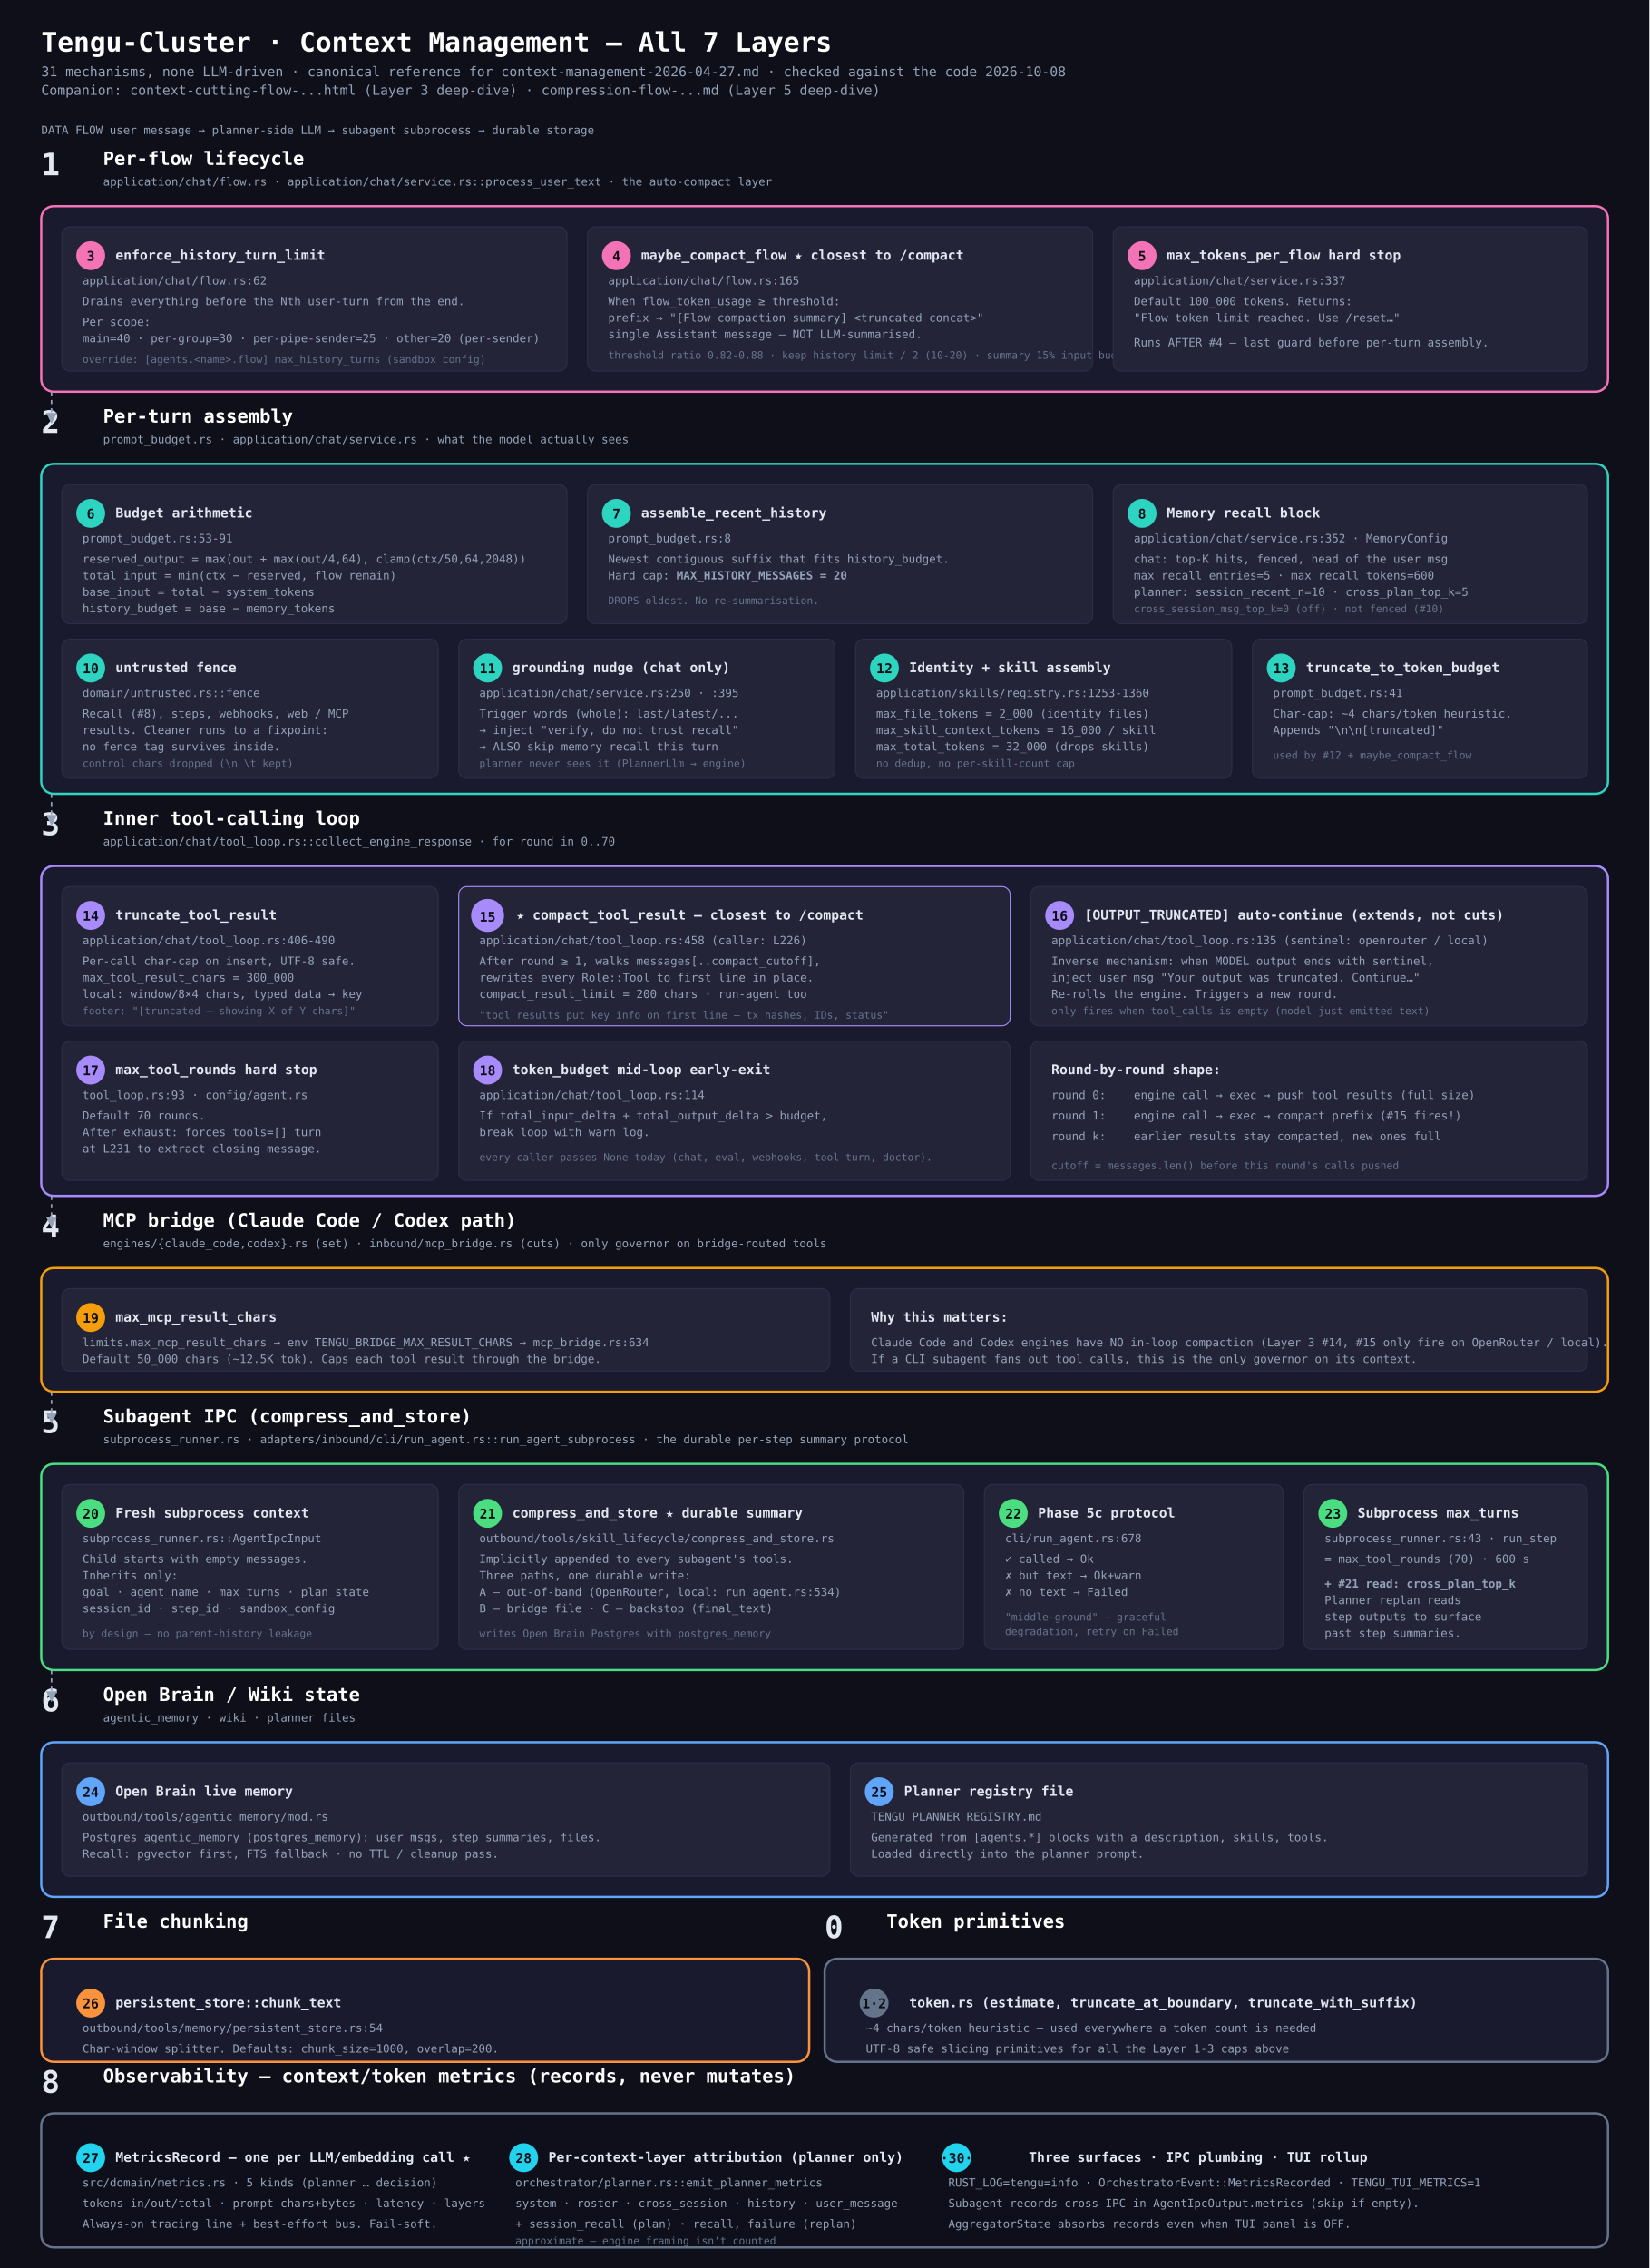
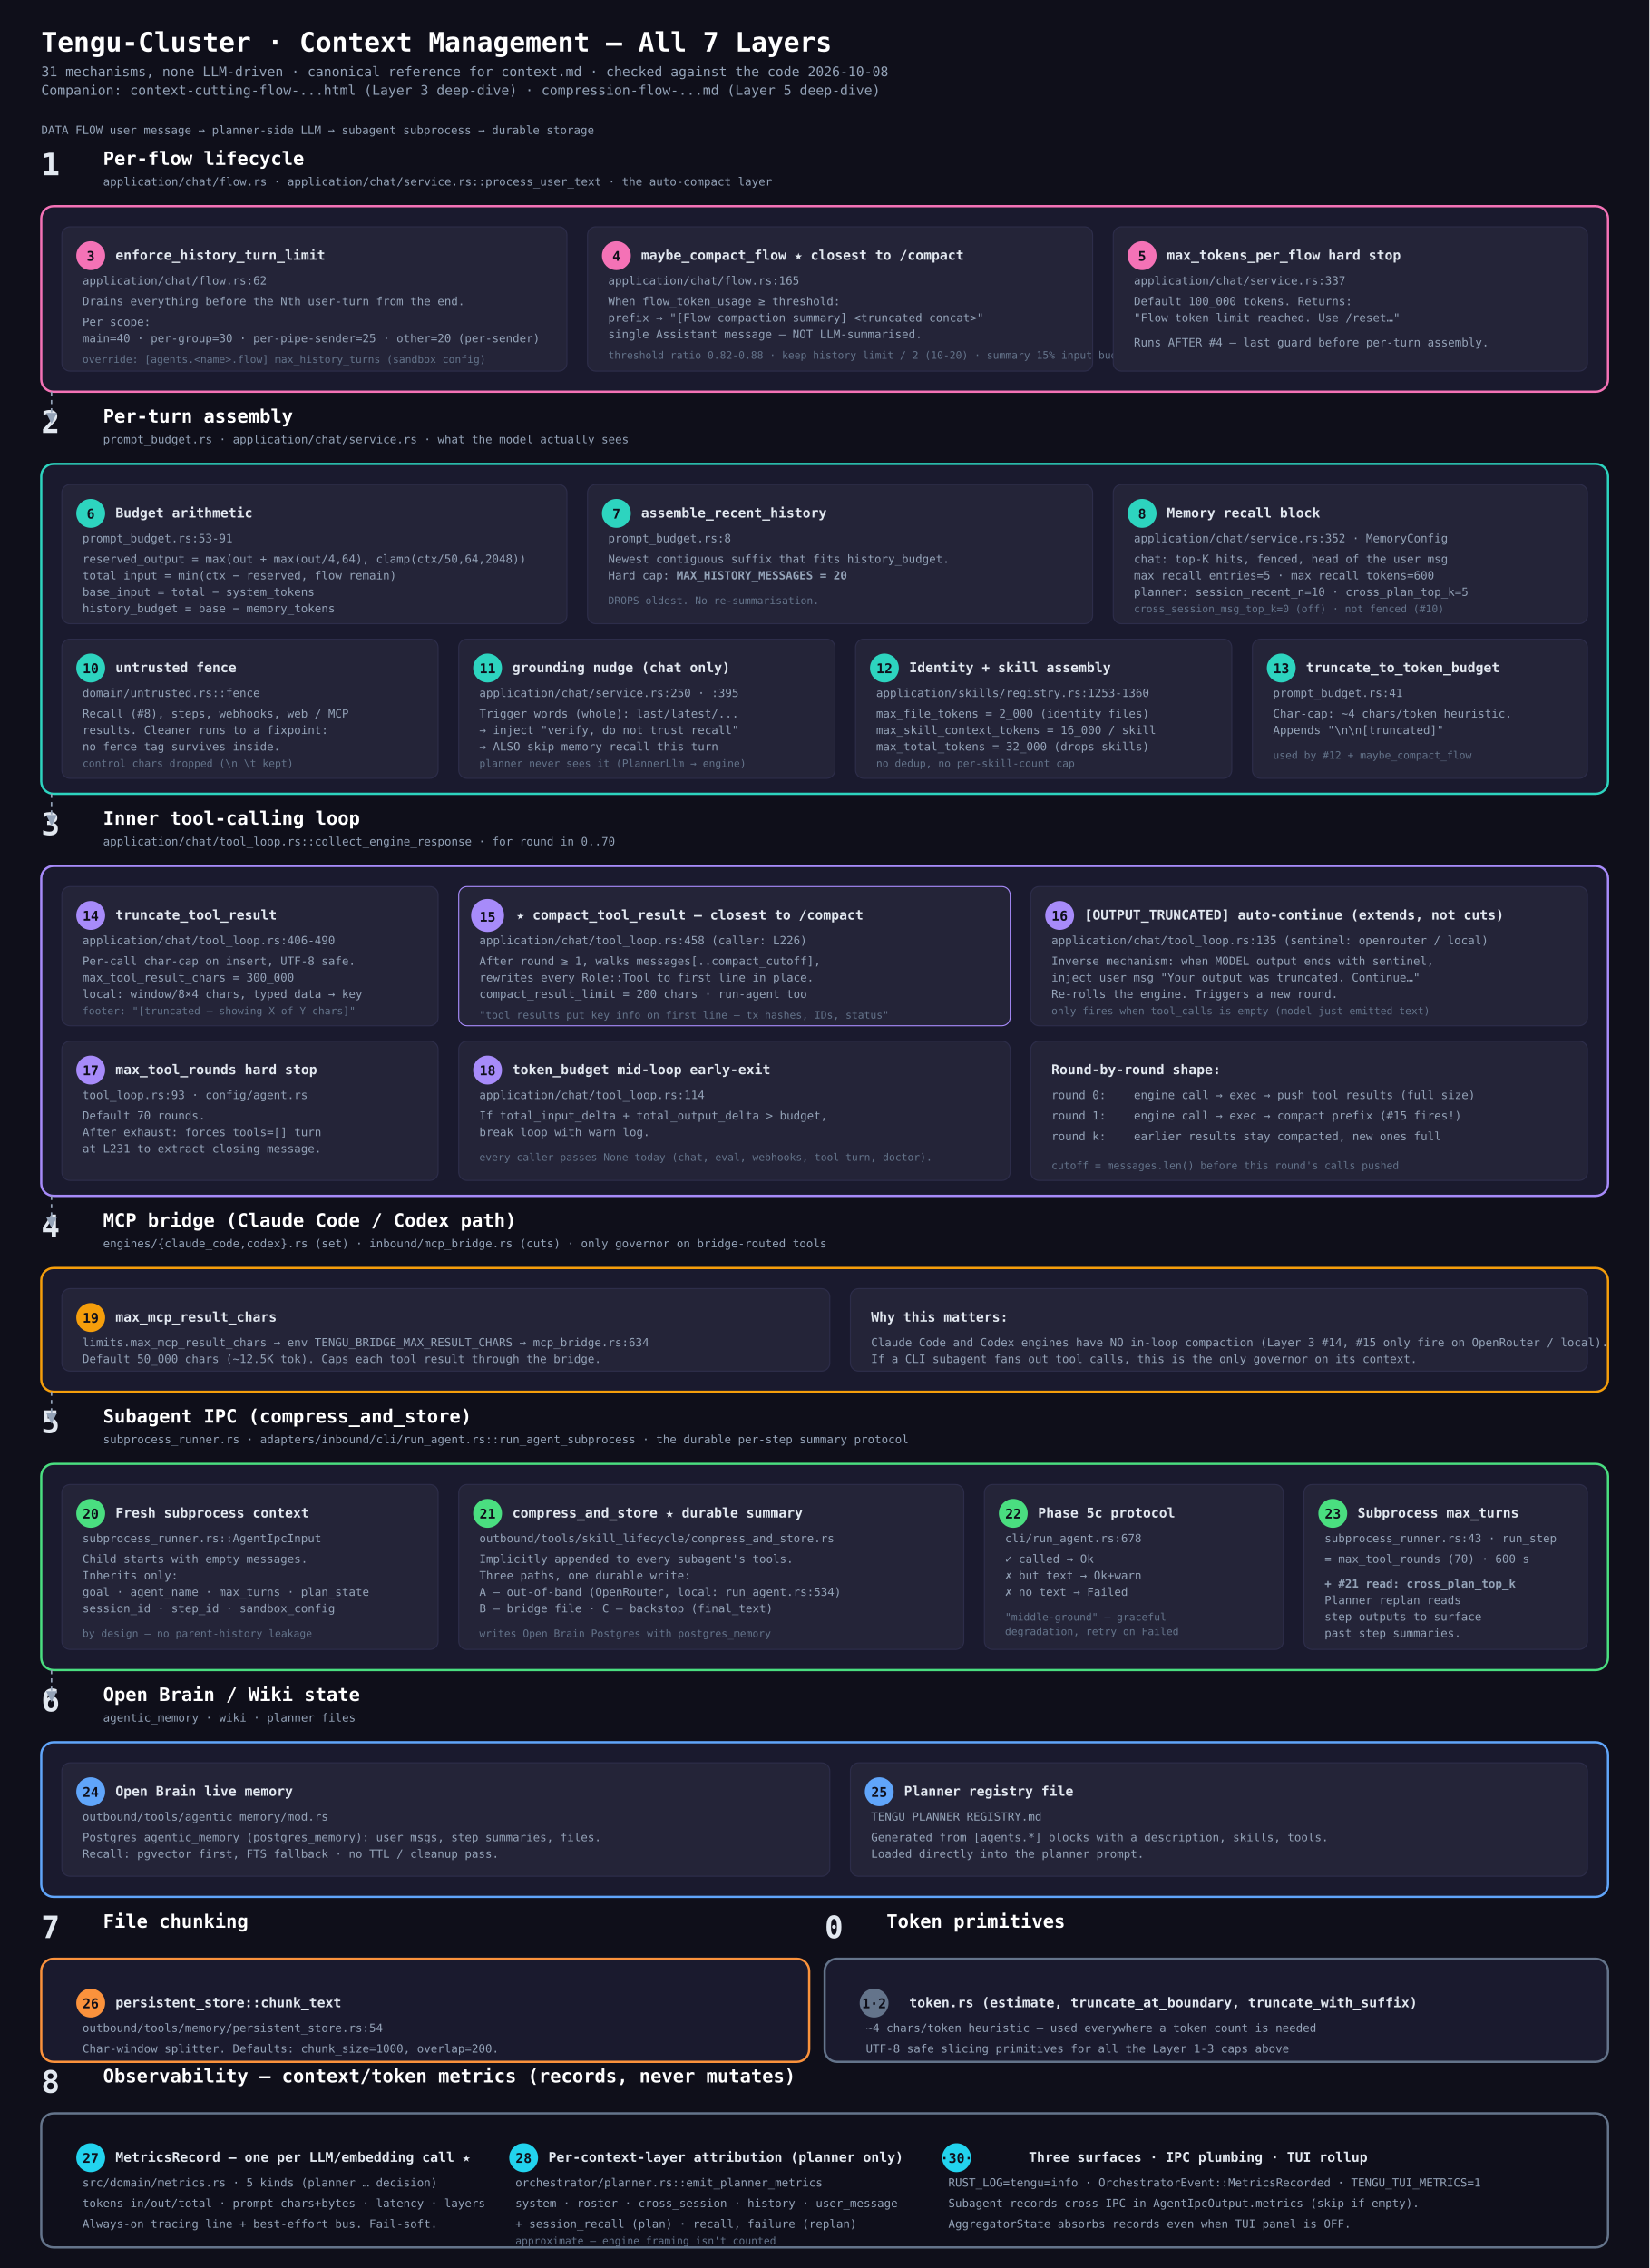
<svg xmlns="http://www.w3.org/2000/svg" viewBox="0 0 1600 2200" font-family="ui-monospace, SFMono-Regular, Menlo, monospace">
  <defs>
    <marker id="arr" viewBox="0 0 10 10" refX="9" refY="5" markerWidth="7" markerHeight="7" orient="auto-start-reverse">
      <path d="M0,0 L10,5 L0,10 z" fill="#94A3B8" />
    </marker>
    <style>
      .bg     { fill: #0F0F1A; }
      .panel  { fill: #1A1A2E; stroke: #2D2D4A; stroke-width: 1.5; rx: 10; }
      .panel2 { fill: #242438; stroke: #2D2D4A; stroke-width: 1; rx: 8; }
      .layer  { fill: #1A1A2E; stroke-width: 2.2; rx: 12; }
      .lbg    { fill: rgba(124,58,237,0.04); stroke-width: 1; rx: 8; }
      text    { fill: #E2E8F0; font-size: 12px; }
      .title    { font-size: 26px; font-weight: 700; fill: #fff; }
      .sub      { font-size: 13px; fill: #94A3B8; }
      .layer-n  { font-size: 30px; font-weight: 800; }
      .layer-t  { font-size: 18px; font-weight: 700; fill: #fff; }
      .layer-s  { font-size: 11px; fill: #94A3B8; }
      .mech     { font-size: 13px; font-weight: 600; }
      .mono     { font-family: ui-monospace, monospace; }
      .small    { font-size: 11px; fill: #94A3B8; }
      .tiny     { font-size: 10px; fill: #64748B; }
      .num      { fill: #0F0F1A; font-weight: 700; font-size: 13px; }
      .edge     { stroke: #94A3B8; stroke-width: 1.5; fill: none; }
      .dash     { stroke-dasharray: 4 4; }
      .L0 { stroke: #64748B; }   /* token primitives    -- slate */
      .L1 { stroke: #F472B6; }   /* per-flow            -- pink */
      .L2 { stroke: #2DD4BF; }   /* per-turn assembly   -- teal */
      .L3 { stroke: #A78BFA; }   /* inner tool loop     -- purple */
      .L4 { stroke: #F59E0B; }   /* mcp bridge          -- amber */
      .L5 { stroke: #4ADE80; }   /* subagent ipc        -- green */
      .L6 { stroke: #60A5FA; }   /* open brain / wiki   -- blue */
      .L7 { stroke: #FB923C; }   /* file chunking       -- orange */
      .badge { font-weight: 700; font-size: 13px; fill: #0F0F1A; }
    </style>
  </defs>
  <rect class="bg" width="1600" height="2200" />
  <text x="40" y="50" class="title">Tengu-Cluster · Context Management — All 7 Layers</text>
-   <text x="40" y="74" class="sub">31 mechanisms, none LLM-driven · canonical reference for context-management-2026-04-27.md · checked against the code 2026-10-08</text>
+   <text x="40" y="74" class="sub">31 mechanisms, none LLM-driven · canonical reference for context.md · checked against the code 2026-10-08</text>
  <text x="40" y="92" class="sub">Companion: context-cutting-flow-...html (Layer 3 deep-dive) · compression-flow-...md (Layer 5 deep-dive)</text>
  <text x="40" y="130" class="layer-s">DATA FLOW  user message  →  planner-side LLM  →  subagent subprocess  →  durable storage</text>
  <text x="40" y="170" class="layer-n" fill="#F472B6">1</text>
  <text x="100" y="160" class="layer-t">Per-flow lifecycle</text>
  <text x="100" y="180" class="layer-s mono">application/chat/flow.rs · application/chat/service.rs::process_user_text   ·   the auto-compact layer</text>
  <g transform="translate(40,200)">
    <rect class="layer L1" width="1520" height="180" />
    <g transform="translate(20,20)">
      <rect class="panel2" width="490" height="140" />
      <circle cx="28" cy="28" r="14" fill="#F472B6" />
      <text x="28" y="33" text-anchor="middle" class="badge">3</text>
      <text x="52" y="32" class="mech">enforce_history_turn_limit</text>
      <text x="20" y="56" class="small mono">application/chat/flow.rs:62</text>
      <text x="20" y="76" class="small">Drains everything before the Nth user-turn from the end.</text>
      <text x="20" y="96" class="small">Per scope:</text>
      <text x="20" y="112" class="small mono">main=40 · per-group=30 · per-pipe-sender=25 · other=20 (per-sender)</text>
      <text x="20" y="132" class="tiny">override: [agents.&lt;name&gt;.flow] max_history_turns (sandbox config)</text>
    </g>
    <g transform="translate(530,20)">
      <rect class="panel2" width="490" height="140" />
      <circle cx="28" cy="28" r="14" fill="#F472B6" />
      <text x="28" y="33" text-anchor="middle" class="badge">4</text>
      <text x="52" y="32" class="mech">maybe_compact_flow ★ closest to /compact</text>
      <text x="20" y="56" class="small mono">application/chat/flow.rs:165</text>
      <text x="20" y="76" class="small">When flow_token_usage ≥ threshold:</text>
      <text x="20" y="92" class="small">prefix → "[Flow compaction summary] &lt;truncated concat&gt;"</text>
      <text x="20" y="108" class="small">single Assistant message — NOT LLM-summarised.</text>
      <text x="20" y="128" class="tiny mono">threshold ratio 0.82-0.88 · keep history limit / 2 (10-20) · summary 15% input budget</text>
    </g>
    <g transform="translate(1040,20)">
      <rect class="panel2" width="460" height="140" />
      <circle cx="28" cy="28" r="14" fill="#F472B6" />
      <text x="28" y="33" text-anchor="middle" class="badge">5</text>
      <text x="52" y="32" class="mech">max_tokens_per_flow hard stop</text>
      <text x="20" y="56" class="small mono">application/chat/service.rs:337</text>
      <text x="20" y="76" class="small">Default 100_000 tokens. Returns:</text>
      <text x="20" y="92" class="small mono">"Flow token limit reached. Use /reset…"</text>
      <text x="20" y="116" class="small">Runs AFTER #4 — last guard before per-turn assembly.</text>
    </g>
  </g>
  <text x="40" y="420" class="layer-n" fill="#2DD4BF">2</text>
  <text x="100" y="410" class="layer-t">Per-turn assembly</text>
  <text x="100" y="430" class="layer-s mono">prompt_budget.rs · application/chat/service.rs   ·   what the model actually sees</text>
  <g transform="translate(40,450)">
    <rect class="layer L2" width="1520" height="320" />
    <g transform="translate(20,20)">
      <rect class="panel2" width="490" height="135" />
      <circle cx="28" cy="28" r="14" fill="#2DD4BF" />
      <text x="28" y="33" text-anchor="middle" class="badge">6</text>
      <text x="52" y="32" class="mech">Budget arithmetic</text>
      <text x="20" y="56" class="small mono">prompt_budget.rs:53-91</text>
      <text x="20" y="76" class="small mono">reserved_output = max(out + max(out/4,64), clamp(ctx/50,64,2048))</text>
      <text x="20" y="92" class="small mono">total_input    = min(ctx − reserved, flow_remain)</text>
      <text x="20" y="108" class="small mono">base_input     = total − system_tokens</text>
      <text x="20" y="124" class="small mono">history_budget = base − memory_tokens</text>
    </g>
    <g transform="translate(530,20)">
      <rect class="panel2" width="490" height="135" />
      <circle cx="28" cy="28" r="14" fill="#2DD4BF" />
      <text x="28" y="33" text-anchor="middle" class="badge">7</text>
      <text x="52" y="32" class="mech">assemble_recent_history</text>
      <text x="20" y="56" class="small mono">prompt_budget.rs:8</text>
      <text x="20" y="76" class="small">Newest contiguous suffix that fits history_budget.</text>
      <text x="20" y="92" class="small">Hard cap: <tspan font-weight="700">MAX_HISTORY_MESSAGES = 20</tspan>
      </text>
      <text x="20" y="116" class="tiny">DROPS oldest. No re-summarisation.</text>
    </g>
    <g transform="translate(1040,20)">
      <rect class="panel2" width="460" height="135" />
      <circle cx="28" cy="28" r="14" fill="#2DD4BF" />
      <text x="28" y="33" text-anchor="middle" class="badge">8</text>
      <text x="52" y="32" class="mech">Memory recall block</text>
      <text x="20" y="56" class="small mono">application/chat/service.rs:352 · MemoryConfig</text>
      <text x="20" y="76" class="small">chat: top-K hits, fenced, head of the user msg</text>
      <text x="20" y="92" class="small mono">max_recall_entries=5 · max_recall_tokens=600</text>
      <text x="20" y="108" class="small mono">planner: session_recent_n=10 · cross_plan_top_k=5</text>
      <text x="20" y="124" class="tiny">cross_session_msg_top_k=0 (off) · not fenced (#10)</text>
    </g>
    <g transform="translate(20,170)">
      <rect class="panel2" width="365" height="135" />
      <circle cx="28" cy="28" r="14" fill="#2DD4BF" />
      <text x="28" y="33" text-anchor="middle" class="badge">10</text>
      <text x="52" y="32" class="mech">untrusted fence</text>
      <text x="20" y="56" class="small mono">domain/untrusted.rs::fence</text>
      <text x="20" y="76" class="small">Recall (#8), steps, webhooks, web / MCP</text>
      <text x="20" y="92" class="small">results. Cleaner runs to a fixpoint:</text>
      <text x="20" y="108" class="small">no fence tag survives inside.</text>
      <text x="20" y="124" class="tiny">control chars dropped (\n \t kept)</text>
    </g>
    <g transform="translate(405,170)">
      <rect class="panel2" width="365" height="135" />
      <circle cx="28" cy="28" r="14" fill="#2DD4BF" />
      <text x="28" y="33" text-anchor="middle" class="badge">11</text>
      <text x="52" y="32" class="mech">grounding nudge (chat only)</text>
      <text x="20" y="56" class="small mono">application/chat/service.rs:250 · :395</text>
      <text x="20" y="76" class="small">Trigger words (whole): last/latest/...</text>
      <text x="20" y="92" class="small">→ inject "verify, do not trust recall"</text>
      <text x="20" y="108" class="small">→ ALSO skip memory recall this turn</text>
      <text x="20" y="124" class="tiny">planner never sees it (PlannerLlm → engine)</text>
    </g>
    <g transform="translate(790,170)">
      <rect class="panel2" width="365" height="135" />
      <circle cx="28" cy="28" r="14" fill="#2DD4BF" />
      <text x="28" y="33" text-anchor="middle" class="badge">12</text>
      <text x="52" y="32" class="mech">Identity + skill assembly</text>
      <text x="20" y="56" class="small mono">application/skills/registry.rs:1253-1360</text>
      <text x="20" y="76" class="small mono">max_file_tokens = 2_000 (identity files)</text>
      <text x="20" y="92" class="small mono">max_skill_context_tokens = 16_000 / skill</text>
      <text x="20" y="108" class="small mono">max_total_tokens = 32_000 (drops skills)</text>
      <text x="20" y="124" class="tiny">no dedup, no per-skill-count cap</text>
    </g>
    <g transform="translate(1175,170)">
      <rect class="panel2" width="325" height="135" />
      <circle cx="28" cy="28" r="14" fill="#2DD4BF" />
      <text x="28" y="33" text-anchor="middle" class="badge">13</text>
      <text x="52" y="32" class="mech">truncate_to_token_budget</text>
      <text x="20" y="56" class="small mono">prompt_budget.rs:41</text>
      <text x="20" y="76" class="small">Char-cap: ~4 chars/token heuristic.</text>
      <text x="20" y="92" class="small">Appends "\n\n[truncated]"</text>
      <text x="20" y="116" class="tiny">used by #12 + maybe_compact_flow</text>
    </g>
  </g>
  <text x="40" y="810" class="layer-n" fill="#A78BFA">3</text>
  <text x="100" y="800" class="layer-t">Inner tool-calling loop</text>
  <text x="100" y="820" class="layer-s mono">application/chat/tool_loop.rs::collect_engine_response   ·   for round in 0..70</text>
  <g transform="translate(40,840)">
    <rect class="layer L3" width="1520" height="320" />
    <g transform="translate(20,20)">
      <rect class="panel2" width="365" height="135" />
      <circle cx="28" cy="28" r="14" fill="#A78BFA" />
      <text x="28" y="33" text-anchor="middle" class="badge">14</text>
      <text x="52" y="32" class="mech">truncate_tool_result</text>
      <text x="20" y="56" class="small mono">application/chat/tool_loop.rs:406-490</text>
      <text x="20" y="76" class="small">Per-call char-cap on insert, UTF-8 safe.</text>
      <text x="20" y="92" class="small mono">max_tool_result_chars = 300_000</text>
      <text x="20" y="108" class="small">local: window/8×4 chars, typed data → key</text>
      <text x="20" y="124" class="tiny">footer: "[truncated — showing X of Y chars]"</text>
    </g>
    <g transform="translate(405,20)">
      <rect class="panel2 L3" width="535" height="135" stroke-width="2.5" stroke="#A78BFA" />
      <circle cx="28" cy="28" r="16" fill="#A78BFA" />
      <text x="28" y="34" text-anchor="middle" class="badge" font-size="15">15</text>
      <text x="56" y="32" class="mech" fill="#fff">★ compact_tool_result — closest to /compact</text>
      <text x="20" y="56" class="small mono">application/chat/tool_loop.rs:458  (caller: L226)</text>
      <text x="20" y="76" class="small">After round ≥ 1, walks messages[..compact_cutoff],</text>
      <text x="20" y="92" class="small">rewrites every Role::Tool to first line in place.</text>
      <text x="20" y="108" class="small mono">compact_result_limit = 200 chars · run-agent too</text>
      <text x="20" y="128" class="tiny">"tool results put key info on first line — tx hashes, IDs, status"</text>
    </g>
    <g transform="translate(960,20)">
      <rect class="panel2" width="540" height="135" />
      <circle cx="28" cy="28" r="14" fill="#A78BFA" />
      <text x="28" y="33" text-anchor="middle" class="badge">16</text>
      <text x="52" y="32" class="mech">[OUTPUT_TRUNCATED] auto-continue (extends, not cuts)</text>
      <text x="20" y="56" class="small mono">application/chat/tool_loop.rs:135 (sentinel: openrouter / local)</text>
      <text x="20" y="76" class="small">Inverse mechanism: when MODEL output ends with sentinel,</text>
      <text x="20" y="92" class="small">inject user msg "Your output was truncated. Continue…"</text>
      <text x="20" y="108" class="small">Re-rolls the engine. Triggers a new round.</text>
      <text x="20" y="124" class="tiny">only fires when tool_calls is empty (model just emitted text)</text>
    </g>
    <g transform="translate(20,170)">
      <rect class="panel2" width="365" height="135" />
      <circle cx="28" cy="28" r="14" fill="#A78BFA" />
      <text x="28" y="33" text-anchor="middle" class="badge">17</text>
      <text x="52" y="32" class="mech">max_tool_rounds hard stop</text>
      <text x="20" y="56" class="small mono">tool_loop.rs:93 · config/agent.rs</text>
      <text x="20" y="76" class="small">Default 70 rounds.</text>
      <text x="20" y="92" class="small">After exhaust: forces tools=[] turn</text>
      <text x="20" y="108" class="small">at L231 to extract closing message.</text>
    </g>
    <g transform="translate(405,170)">
      <rect class="panel2" width="535" height="135" />
      <circle cx="28" cy="28" r="14" fill="#A78BFA" />
      <text x="28" y="33" text-anchor="middle" class="badge">18</text>
      <text x="52" y="32" class="mech">token_budget mid-loop early-exit</text>
      <text x="20" y="56" class="small mono">application/chat/tool_loop.rs:114</text>
      <text x="20" y="76" class="small">If total_input_delta + total_output_delta &gt; budget,</text>
      <text x="20" y="92" class="small">break loop with warn log.</text>
      <text x="20" y="116" class="tiny">every caller passes None today (chat, eval, webhooks, tool turn, doctor).</text>
    </g>
    <g transform="translate(960,170)">
      <rect class="panel2" width="540" height="135" />
      <text x="20" y="32" class="mech" fill="#94A3B8">Round-by-round shape:</text>
      <text x="20" y="56" class="small mono" fill="#A78BFA">round 0:</text>
      <text x="100" y="56" class="small">engine call → exec → push tool results (full size)</text>
      <text x="20" y="76" class="small mono" fill="#A78BFA">round 1:</text>
      <text x="100" y="76" class="small">engine call → exec → compact prefix (#15 fires!)</text>
      <text x="20" y="96" class="small mono" fill="#A78BFA">round k:</text>
      <text x="100" y="96" class="small">earlier results stay compacted, new ones full</text>
      <text x="20" y="124" class="tiny">cutoff = messages.len() before this round's calls pushed</text>
    </g>
  </g>
  <text x="40" y="1200" class="layer-n" fill="#F59E0B">4</text>
  <text x="100" y="1190" class="layer-t">MCP bridge (Claude Code / Codex path)</text>
  <text x="100" y="1210" class="layer-s mono">engines/{claude_code,codex}.rs (set) · inbound/mcp_bridge.rs (cuts)   ·   only governor on bridge-routed tools</text>
  <g transform="translate(40,1230)">
    <rect class="layer L4" width="1520" height="120" />
    <g transform="translate(20,20)">
      <rect class="panel2" width="745" height="80" />
      <circle cx="28" cy="28" r="14" fill="#F59E0B" />
      <text x="28" y="33" text-anchor="middle" class="badge">19</text>
      <text x="52" y="32" class="mech">max_mcp_result_chars</text>
      <text x="20" y="56" class="small mono">limits.max_mcp_result_chars → env TENGU_BRIDGE_MAX_RESULT_CHARS → mcp_bridge.rs:634</text>
      <text x="20" y="72" class="small">Default 50_000 chars (~12.5K tok). Caps each tool result through the bridge.</text>
    </g>
    <g transform="translate(785,20)">
      <rect class="panel2" width="715" height="80" />
      <text x="20" y="32" class="mech" fill="#F87171">Why this matters:</text>
      <text x="20" y="56" class="small">Claude Code and Codex engines have NO in-loop compaction (Layer 3 #14, #15 only fire on OpenRouter / local).</text>
      <text x="20" y="72" class="small">If a CLI subagent fans out tool calls, this is the only governor on its context.</text>
    </g>
  </g>
  <text x="40" y="1390" class="layer-n" fill="#4ADE80">5</text>
  <text x="100" y="1380" class="layer-t">Subagent IPC (compress_and_store)</text>
  <text x="100" y="1400" class="layer-s mono">subprocess_runner.rs · adapters/inbound/cli/run_agent.rs::run_agent_subprocess   ·   the durable per-step summary protocol</text>
  <g transform="translate(40,1420)">
    <rect class="layer L5" width="1520" height="200" />
    <g transform="translate(20,20)">
      <rect class="panel2" width="365" height="160" />
      <circle cx="28" cy="28" r="14" fill="#4ADE80" />
      <text x="28" y="33" text-anchor="middle" class="badge">20</text>
      <text x="52" y="32" class="mech">Fresh subprocess context</text>
      <text x="20" y="56" class="small mono">subprocess_runner.rs::AgentIpcInput</text>
      <text x="20" y="76" class="small">Child starts with empty messages.</text>
      <text x="20" y="92" class="small">Inherits only:</text>
      <text x="20" y="108" class="small mono">goal · agent_name · max_turns · plan_state</text>
      <text x="20" y="124" class="small mono">session_id · step_id · sandbox_config</text>
      <text x="20" y="148" class="tiny">by design — no parent-history leakage</text>
    </g>
    <g transform="translate(405,20)">
      <rect class="panel2" width="490" height="160" />
      <circle cx="28" cy="28" r="14" fill="#4ADE80" />
      <text x="28" y="33" text-anchor="middle" class="badge">21</text>
      <text x="52" y="32" class="mech">compress_and_store ★ durable summary</text>
      <text x="20" y="56" class="small mono">outbound/tools/skill_lifecycle/compress_and_store.rs</text>
      <text x="20" y="76" class="small">Implicitly appended to every subagent's tools.</text>
      <text x="20" y="92" class="small">Three paths, one durable write:</text>
      <text x="20" y="108" class="small">A — out-of-band (OpenRouter, local: run_agent.rs:534)</text>
      <text x="20" y="124" class="small">B — bridge file · C — backstop (final_text)</text>
      <text x="20" y="148" class="tiny">writes Open Brain Postgres with postgres_memory</text>
    </g>
    <g transform="translate(915,20)">
      <rect class="panel2" width="290" height="160" />
      <circle cx="28" cy="28" r="14" fill="#4ADE80" />
      <text x="28" y="33" text-anchor="middle" class="badge">22</text>
      <text x="52" y="32" class="mech">Phase 5c protocol</text>
      <text x="20" y="56" class="small mono">cli/run_agent.rs:678</text>
      <text x="20" y="76" class="small">✓ called → Ok</text>
      <text x="20" y="92" class="small">✗ but text → Ok+warn</text>
      <text x="20" y="108" class="small">✗ no text → Failed</text>
      <text x="20" y="132" class="tiny">"middle-ground" — graceful</text>
      <text x="20" y="146" class="tiny">degradation, retry on Failed</text>
    </g>
    <g transform="translate(1225,20)">
      <rect class="panel2" width="275" height="160" />
      <circle cx="28" cy="28" r="14" fill="#4ADE80" />
      <text x="28" y="33" text-anchor="middle" class="badge">23</text>
      <text x="52" y="32" class="mech">Subprocess max_turns</text>
      <text x="20" y="56" class="small mono">subprocess_runner.rs:43 · run_step</text>
      <text x="20" y="76" class="small">= max_tool_rounds (70) · 600 s</text>
      <text x="20" y="100" class="small mech">+ #21 read: cross_plan_top_k</text>
      <text x="20" y="116" class="small">Planner replan reads</text>
      <text x="20" y="132" class="small">step outputs to surface</text>
      <text x="20" y="148" class="small">past step summaries.</text>
    </g>
  </g>
  <text x="40" y="1660" class="layer-n" fill="#60A5FA">6</text>
  <text x="100" y="1650" class="layer-t">Open Brain / Wiki state</text>
  <text x="100" y="1670" class="layer-s mono">agentic_memory · wiki · planner files</text>
  <g transform="translate(40,1690)">
    <rect class="layer L6" width="1520" height="150" />
    <g transform="translate(20,20)">
      <rect class="panel2" width="745" height="110" />
      <circle cx="28" cy="28" r="14" fill="#60A5FA" />
      <text x="28" y="33" text-anchor="middle" class="badge">24</text>
      <text x="52" y="32" class="mech">Open Brain live memory</text>
      <text x="20" y="56" class="small mono">outbound/tools/agentic_memory/mod.rs</text>
      <text x="20" y="76" class="small">Postgres agentic_memory (postgres_memory): user msgs, step summaries, files.</text>
      <text x="20" y="92" class="small">Recall: pgvector first, FTS fallback · no TTL / cleanup pass.</text>
    </g>
    <g transform="translate(785,20)">
      <rect class="panel2" width="715" height="110" />
      <circle cx="28" cy="28" r="14" fill="#60A5FA" />
      <text x="28" y="33" text-anchor="middle" class="badge">25</text>
      <text x="52" y="32" class="mech">Planner registry file</text>
      <text x="20" y="56" class="small mono">TENGU_PLANNER_REGISTRY.md</text>
      <text x="20" y="76" class="small">Generated from [agents.*] blocks with a description, skills, tools.</text>
      <text x="20" y="92" class="small">Loaded directly into the planner prompt.</text>
    </g>
  </g>
  <text x="40" y="1880" class="layer-n" fill="#FB923C">7</text>
  <text x="100" y="1870" class="layer-t">File chunking</text>
  <g transform="translate(40,1900)">
    <rect class="layer L7" width="745" height="100" />
    <g transform="translate(20,15)">
      <circle cx="28" cy="28" r="14" fill="#FB923C" />
      <text x="28" y="33" text-anchor="middle" class="badge">26</text>
      <text x="52" y="32" class="mech">persistent_store::chunk_text</text>
      <text x="20" y="56" class="small mono">outbound/tools/memory/persistent_store.rs:54</text>
      <text x="20" y="76" class="small">Char-window splitter. Defaults: chunk_size=1000, overlap=200.</text>
    </g>
  </g>
  <text x="800" y="1880" class="layer-n" fill="#64748B">0</text>
  <text x="860" y="1870" class="layer-t">Token primitives</text>
  <g transform="translate(800,1900)">
    <rect class="layer L0" width="760" height="100" />
    <g transform="translate(20,15)">
      <circle cx="28" cy="28" r="14" fill="#64748B" />
      <text x="28" y="33" text-anchor="middle" class="badge">1·2</text>
      <text x="62" y="32" class="mech">token.rs (estimate, truncate_at_boundary, truncate_with_suffix)</text>
      <text x="20" y="56" class="small mono">~4 chars/token heuristic — used everywhere a token count is needed</text>
      <text x="20" y="76" class="small">UTF-8 safe slicing primitives for all the Layer 1-3 caps above</text>
    </g>
  </g>
  <text x="40" y="2030" class="layer-n" fill="#22D3EE">8</text>
  <text x="100" y="2020" class="layer-t">Observability — context/token metrics (records, never mutates)</text>
  <g transform="translate(40,2050)">
    <rect class="layer L0" width="1520" height="130" fill="#0e7490" fill-opacity="0.07" stroke="#22D3EE" />
    <g transform="translate(20,15)">
      <circle cx="28" cy="28" r="14" fill="#22D3EE" />
      <text x="28" y="33" text-anchor="middle" class="badge">27</text>
      <text x="52" y="32" class="mech">MetricsRecord — one per LLM/embedding call ★</text>
      <text x="20" y="56" class="small mono">src/domain/metrics.rs · 5 kinds (planner … decision)</text>
      <text x="20" y="76" class="small">tokens in/out/total · prompt chars+bytes · latency · layers</text>
      <text x="20" y="96" class="small">Always-on tracing line + best-effort bus. Fail-soft.</text>
    </g>
    <g transform="translate(440,15)">
      <circle cx="28" cy="28" r="14" fill="#22D3EE" />
      <text x="28" y="33" text-anchor="middle" class="badge">28</text>
      <text x="52" y="32" class="mech">Per-context-layer attribution (planner only)</text>
      <text x="20" y="56" class="small mono">orchestrator/planner.rs::emit_planner_metrics</text>
      <text x="20" y="76" class="small">system · roster · cross_session · history · user_message</text>
      <text x="20" y="96" class="small">+ session_recall (plan) · recall, failure (replan)</text>
      <text x="20" y="112" class="tiny">approximate — engine framing isn't counted</text>
    </g>
    <g transform="translate(860,15)">
      <circle cx="28" cy="28" r="14" fill="#22D3EE" />
      <text x="28" y="33" text-anchor="middle" class="badge">29·30·31</text>
      <text x="98" y="32" class="mech">Three surfaces · IPC plumbing · TUI rollup</text>
      <text x="20" y="56" class="small mono">RUST_LOG=tengu=info · OrchestratorEvent::MetricsRecorded · TENGU_TUI_METRICS=1</text>
      <text x="20" y="76" class="small">Subagent records cross IPC in AgentIpcOutput.metrics (skip-if-empty).</text>
      <text x="20" y="96" class="small">AggregatorState absorbs records even when TUI panel is OFF.</text>
    </g>
  </g>
  <path class="edge dash" d="M 50 380 L 50 410" marker-end="url(#arr)" />
  <path class="edge dash" d="M 50 770 L 50 800" marker-end="url(#arr)" />
  <path class="edge dash" d="M 50 1160 L 50 1190" marker-end="url(#arr)" />
  <path class="edge dash" d="M 50 1350 L 50 1380" marker-end="url(#arr)" />
  <path class="edge dash" d="M 50 1620 L 50 1650" marker-end="url(#arr)" />
</svg>
